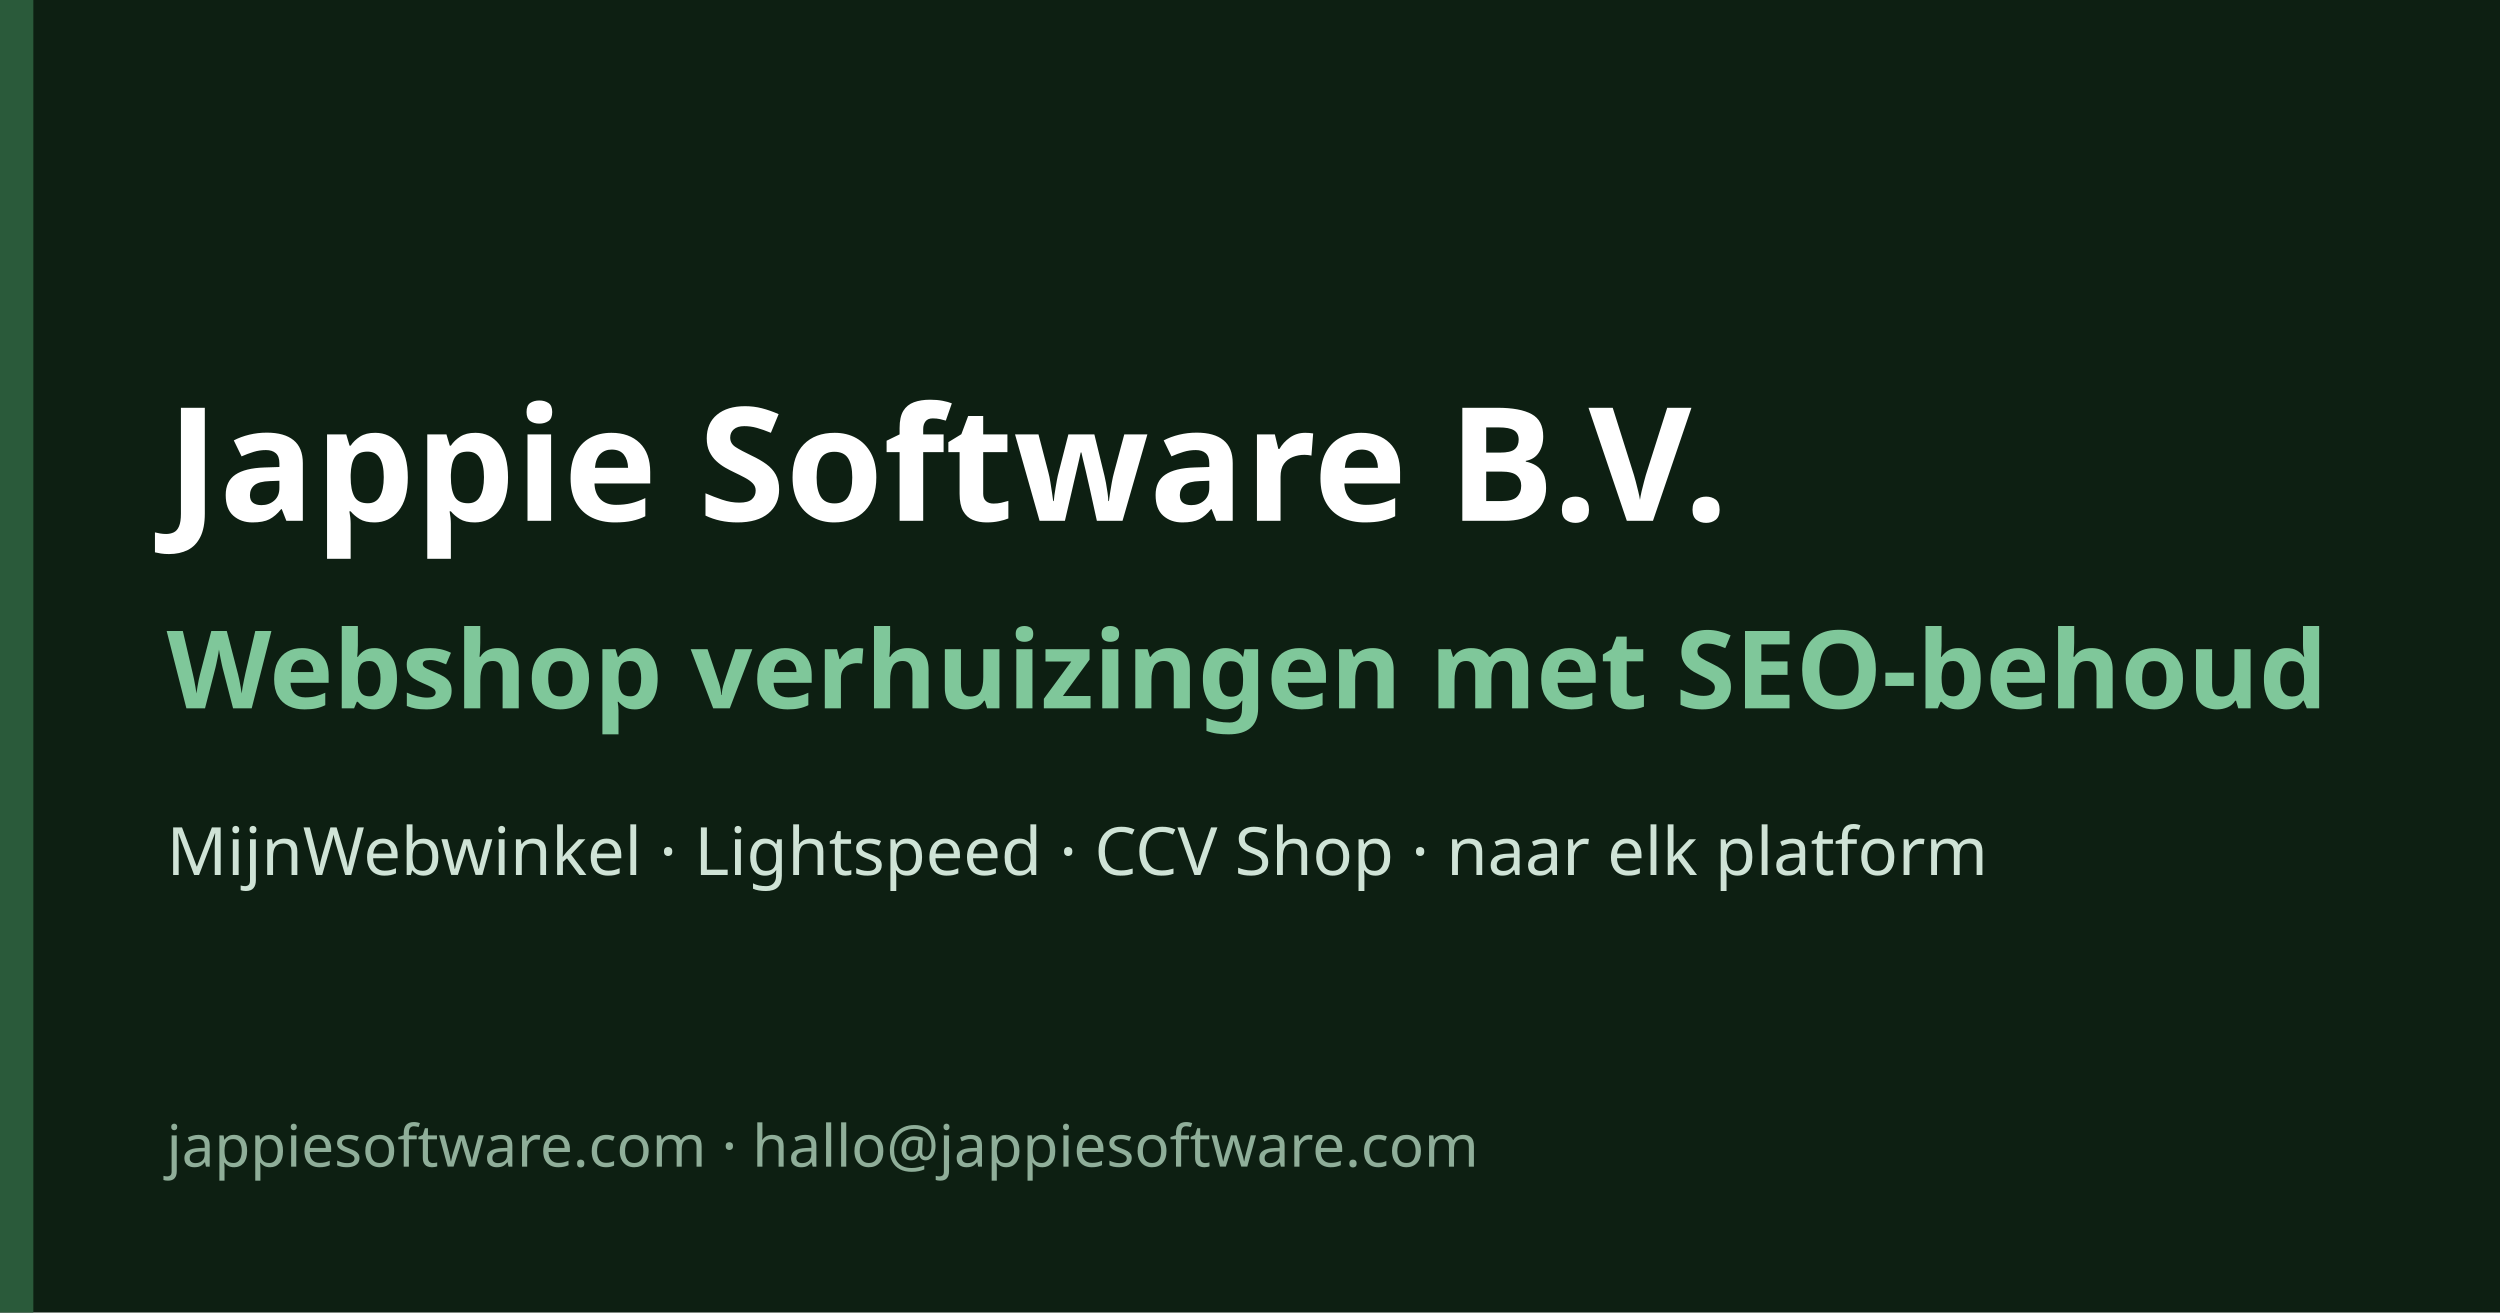
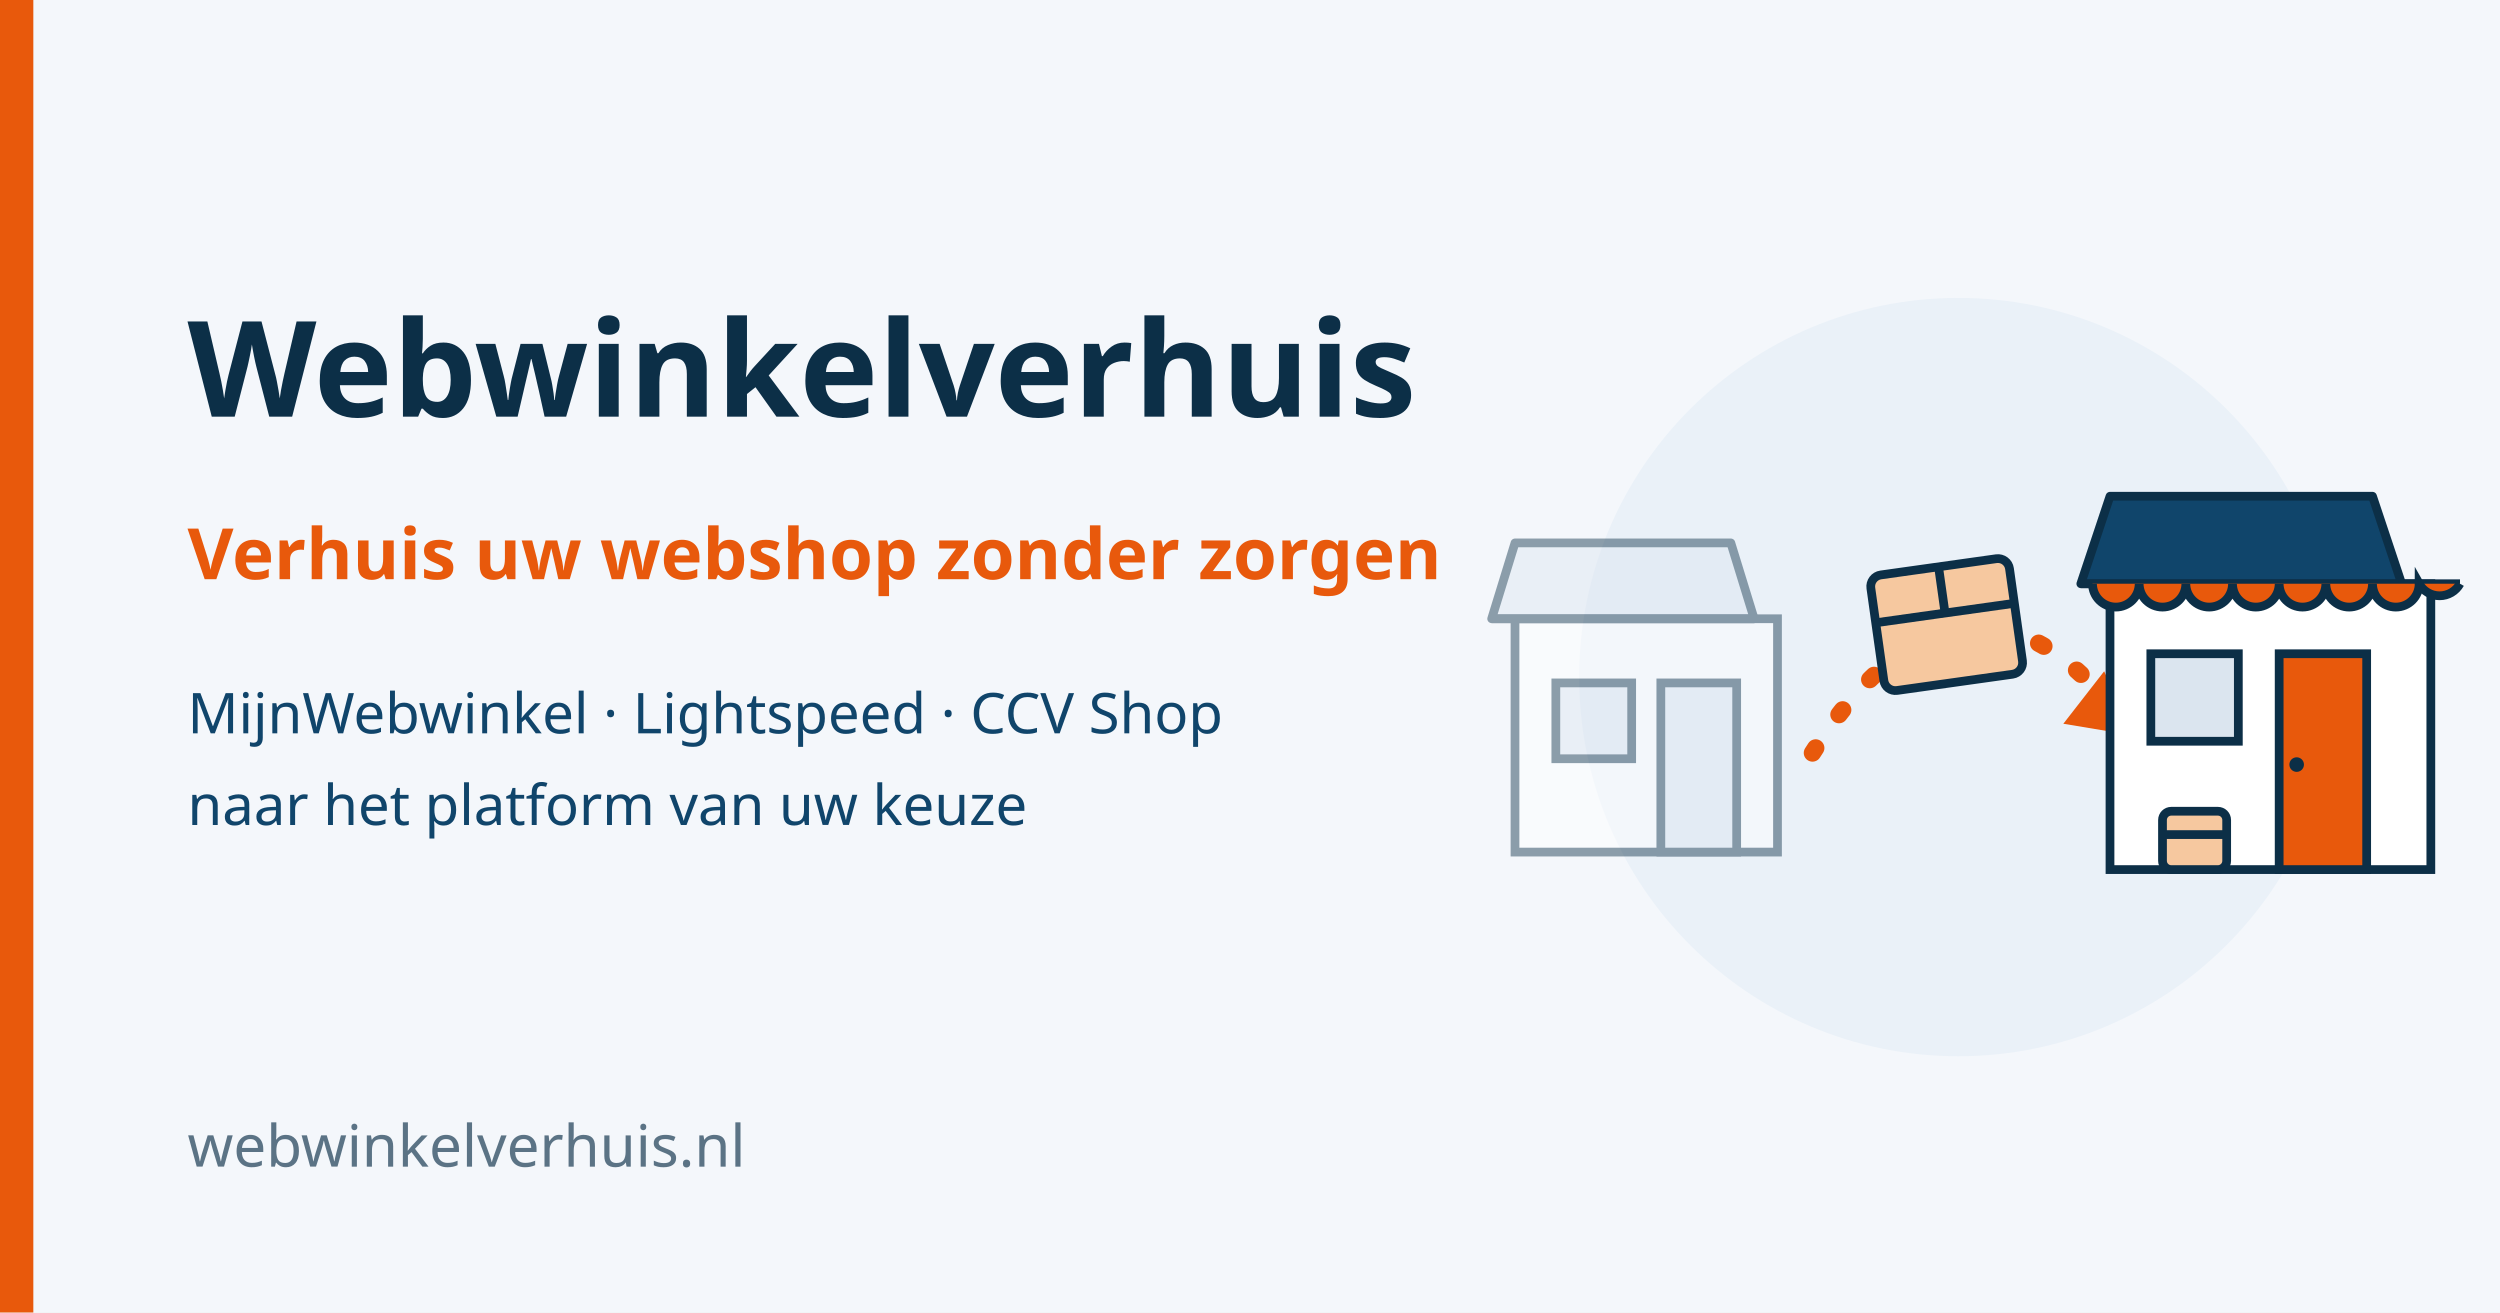
<svg xmlns="http://www.w3.org/2000/svg" width="1200" height="630" viewBox="0 0 1200 630">
-   <rect width="1200" height="630" fill="#0d1f12" />
-   <rect x="0" y="0" width="16" height="630" fill="#2a5a3a" />
-   <text x="80" y="250" font-family="sans-serif" font-size="76" font-weight="700" fill="#ffffff">Jappie Software B.V.</text>
-   <text x="80" y="340" font-family="sans-serif" font-size="52" font-weight="600" fill="#7fc79a">Webshop verhuizingen met SEO-behoud</text>
-   <text x="80" y="420" font-family="sans-serif" font-size="32" fill="#cfe3d6">MijnWebwinkel · Lightspeed · CCV Shop · naar elk platform</text>
-   <text x="80" y="560" font-family="sans-serif" font-size="28" fill="#8fae99">jappiesoftware.com · hallo@jappiesoftware.com</text>
+   <rect width="1200" height="630" fill="#f4f7fb" />
+   <rect x="0" y="0" width="16" height="630" fill="#e8590c" />
+   <text x="90" y="200" font-family="sans-serif" font-size="64" font-weight="700" fill="#0c2f47">Webwinkelverhuis</text>
+   <text x="90" y="278" font-family="sans-serif" font-size="34" font-weight="600" fill="#e8590c">Verhuis uw webshop zonder zorgen</text>
+   <text x="90" y="352" font-family="sans-serif" font-size="27" fill="#10456b">MijnWebwinkel · Lightspeed · CCV Shop</text>
+   <text x="90" y="396" font-family="sans-serif" font-size="27" fill="#10456b">naar het platform van uw keuze</text>
+   <text x="90" y="560" font-family="sans-serif" font-size="28" fill="#5b7385">webwinkelverhuis.nl</text>
+   <g transform="translate(660,115) scale(1.4)">
+     <circle cx="200" cy="150" r="130" fill="#eaf1f8" />
+     <g opacity="0.45">
+       <rect x="48" y="130" width="90" height="80" fill="#ffffff" stroke="#0c2f47" stroke-width="3" />
+       <path d="M40 130 l8 -26 h74 l8 26 z" fill="#dbe5ef" stroke="#0c2f47" stroke-width="3" stroke-linejoin="round" />
+       <path d="M40 130 h90" stroke="#0c2f47" stroke-width="3" />
+       <rect x="62" y="152" width="26" height="26" fill="#dbe5ef" stroke="#0c2f47" stroke-width="3" />
+       <rect x="98" y="152" width="26" height="58" fill="#dbe5ef" stroke="#0c2f47" stroke-width="3" />
+     </g>
+     <path d="M150 176 C 185 120, 225 120, 258 168" fill="none" stroke="#e8590c" stroke-width="6" stroke-linecap="round" stroke-dasharray="2 14" />
+     <path d="M250 148 l10 22 l-24 -4 z" fill="#e8590c" />
+     <g transform="rotate(-8 196 132)">
+       <rect x="172" y="112" width="48" height="40" rx="4" fill="#f6c89f" stroke="#0c2f47" stroke-width="3" />
+       <path d="M172 128 h48" stroke="#0c2f47" stroke-width="3" />
+       <path d="M196 112 v16" stroke="#0c2f47" stroke-width="3" />
+     </g>
+     <g>
+       <rect x="252" y="118" width="110" height="98" fill="#ffffff" stroke="#0c2f47" stroke-width="3" />
+       <path d="M242 118 l10 -30 h90 l10 30 z" fill="#10456b" stroke="#0c2f47" stroke-width="3" stroke-linejoin="round" />
+       <path d="M242 118 h130" stroke="#0c2f47" stroke-width="3" />
+       <rect x="266" y="142" width="30" height="30" fill="#dbe5ef" stroke="#0c2f47" stroke-width="3" />
+       <rect x="310" y="142" width="30" height="74" fill="#e8590c" stroke="#0c2f47" stroke-width="3" />
+       <circle cx="316" cy="180" r="2.5" fill="#0c2f47" />
+       <path d="M246 118 a8 8 0 0 0 16 0 a8 8 0 0 0 16 0 a8 8 0 0 0 16 0 a8 8 0 0 0 16 0 a8 8 0 0 0 16 0 a8 8 0 0 0 16 0 a8 8 0 0 0 16 0 a8 8 0 0 0 14 0" fill="#e8590c" stroke="#0c2f47" stroke-width="3" />
+     </g>
+     <rect x="270" y="196" width="22" height="20" rx="3" fill="#f6c89f" stroke="#0c2f47" stroke-width="3" />
+     <path d="M270 204 h22" stroke="#0c2f47" stroke-width="3" />
+   </g>
</svg>
